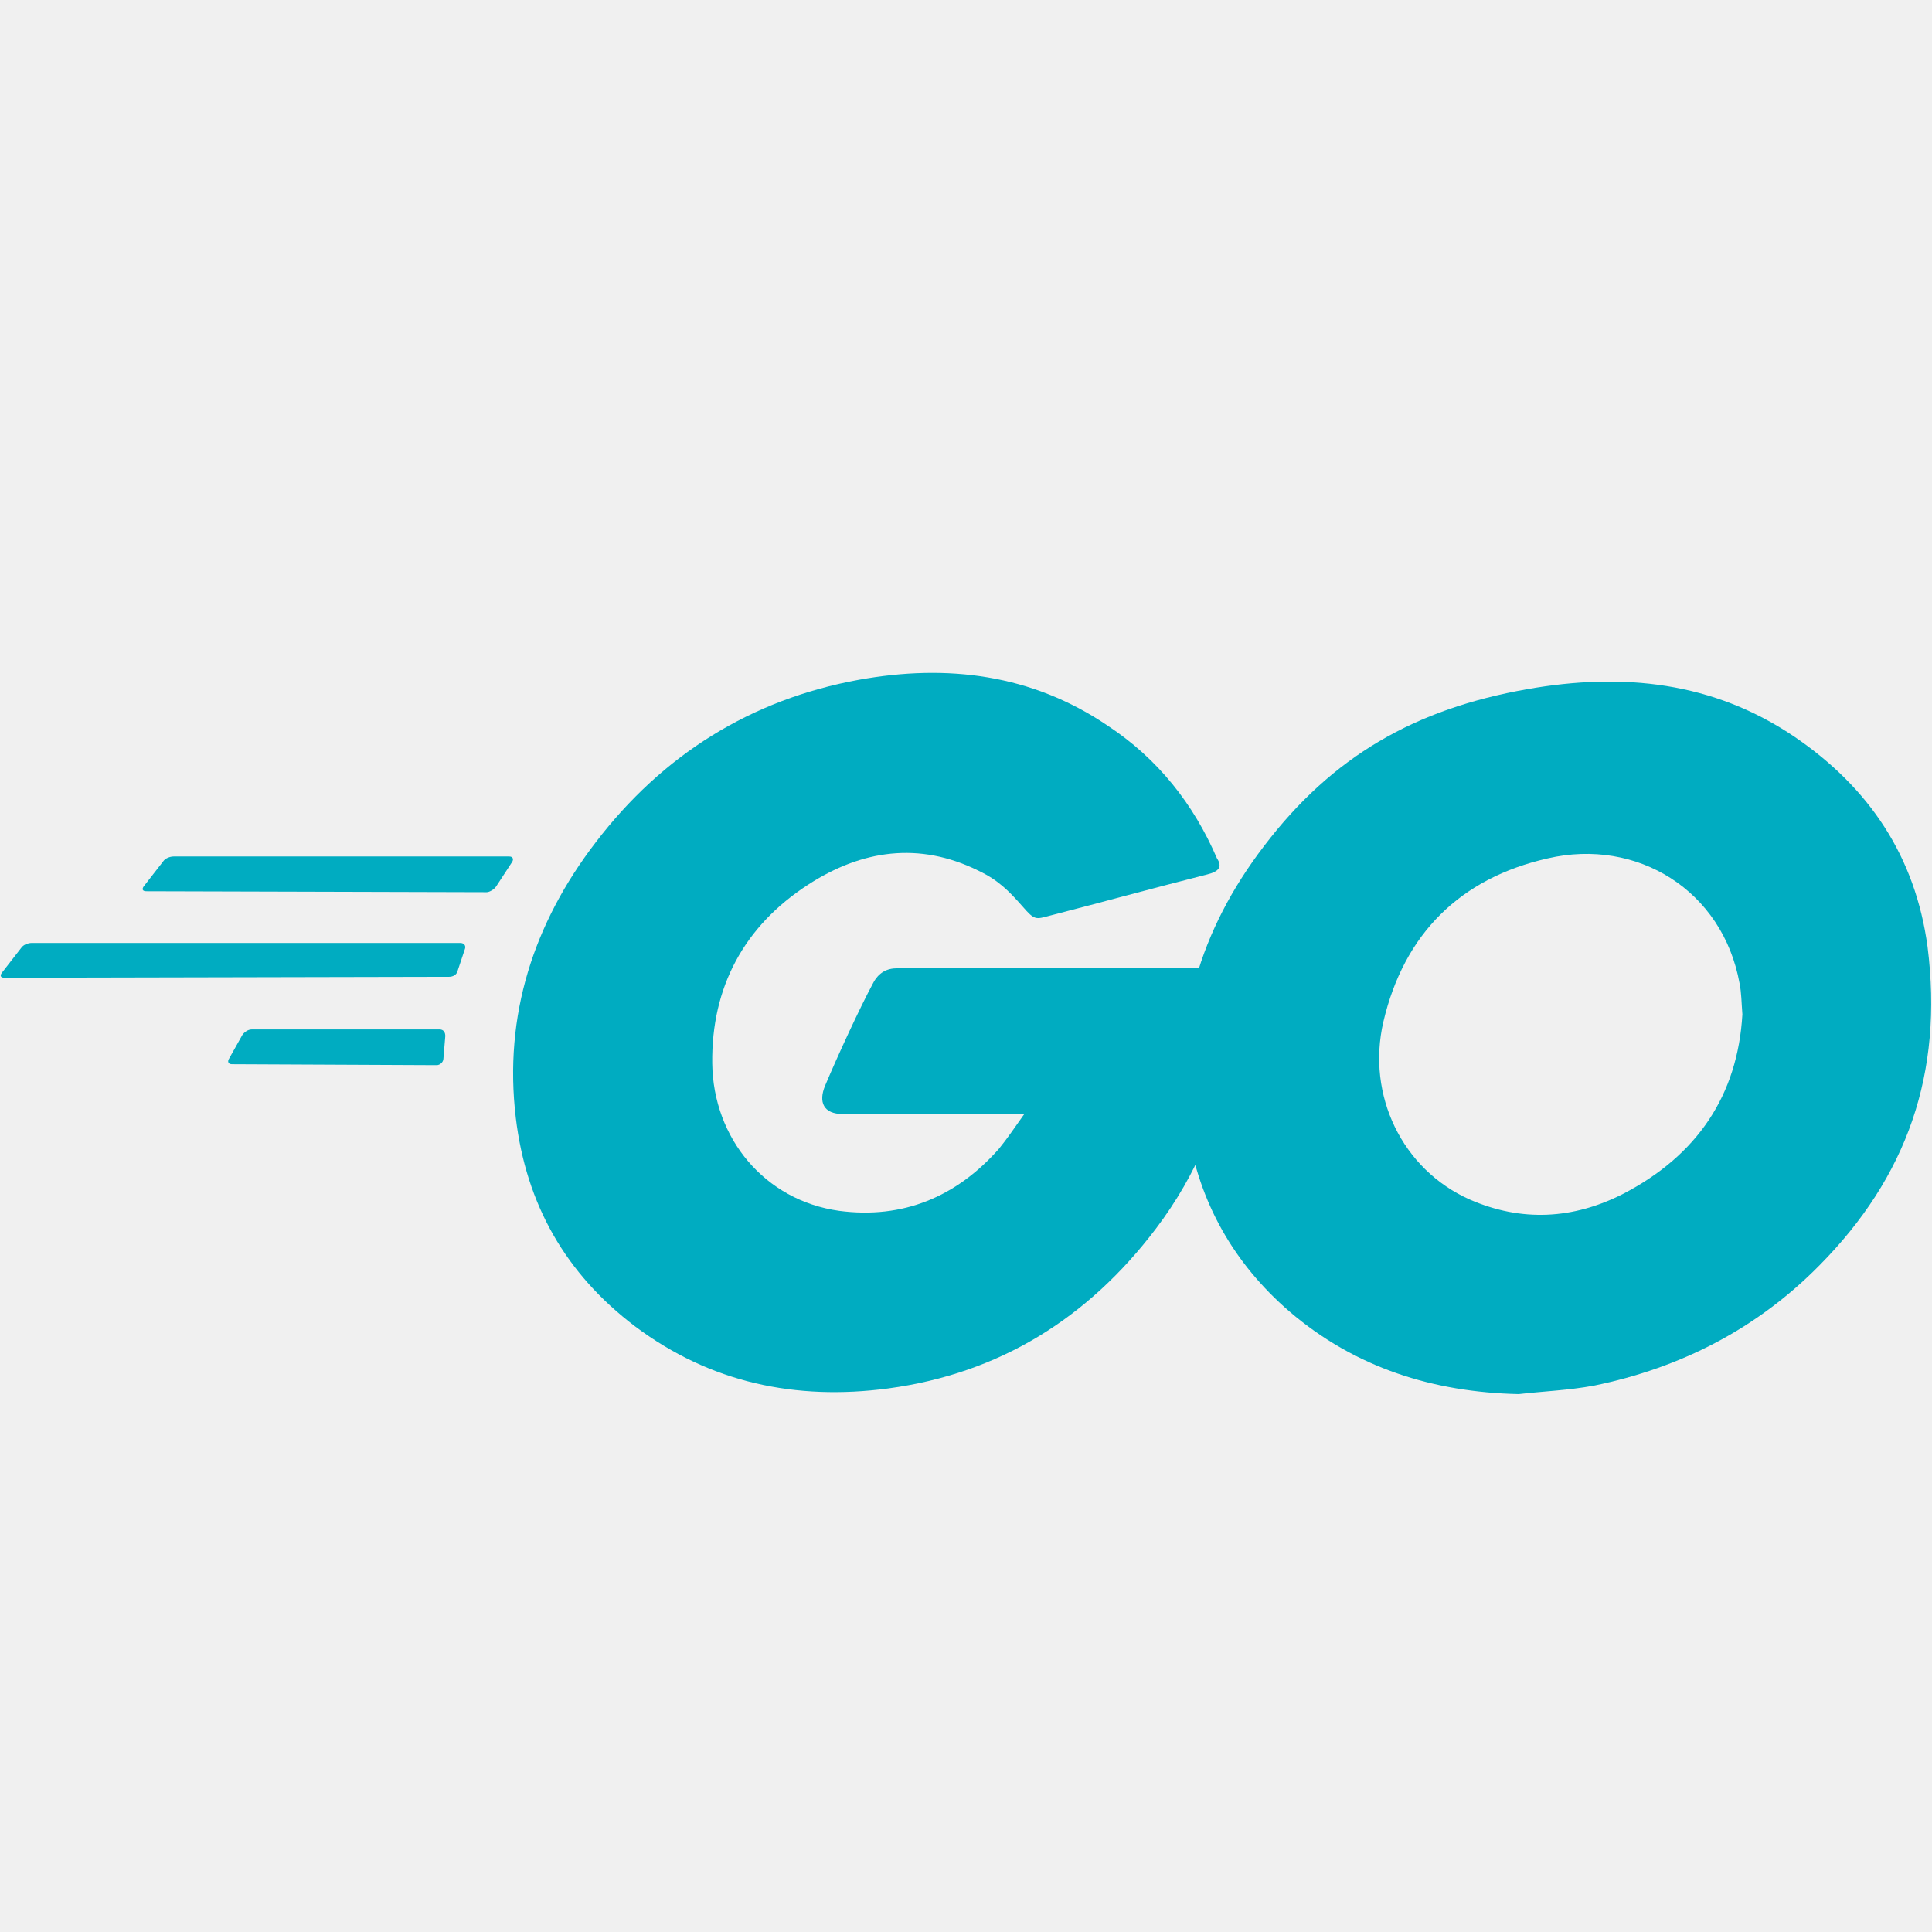
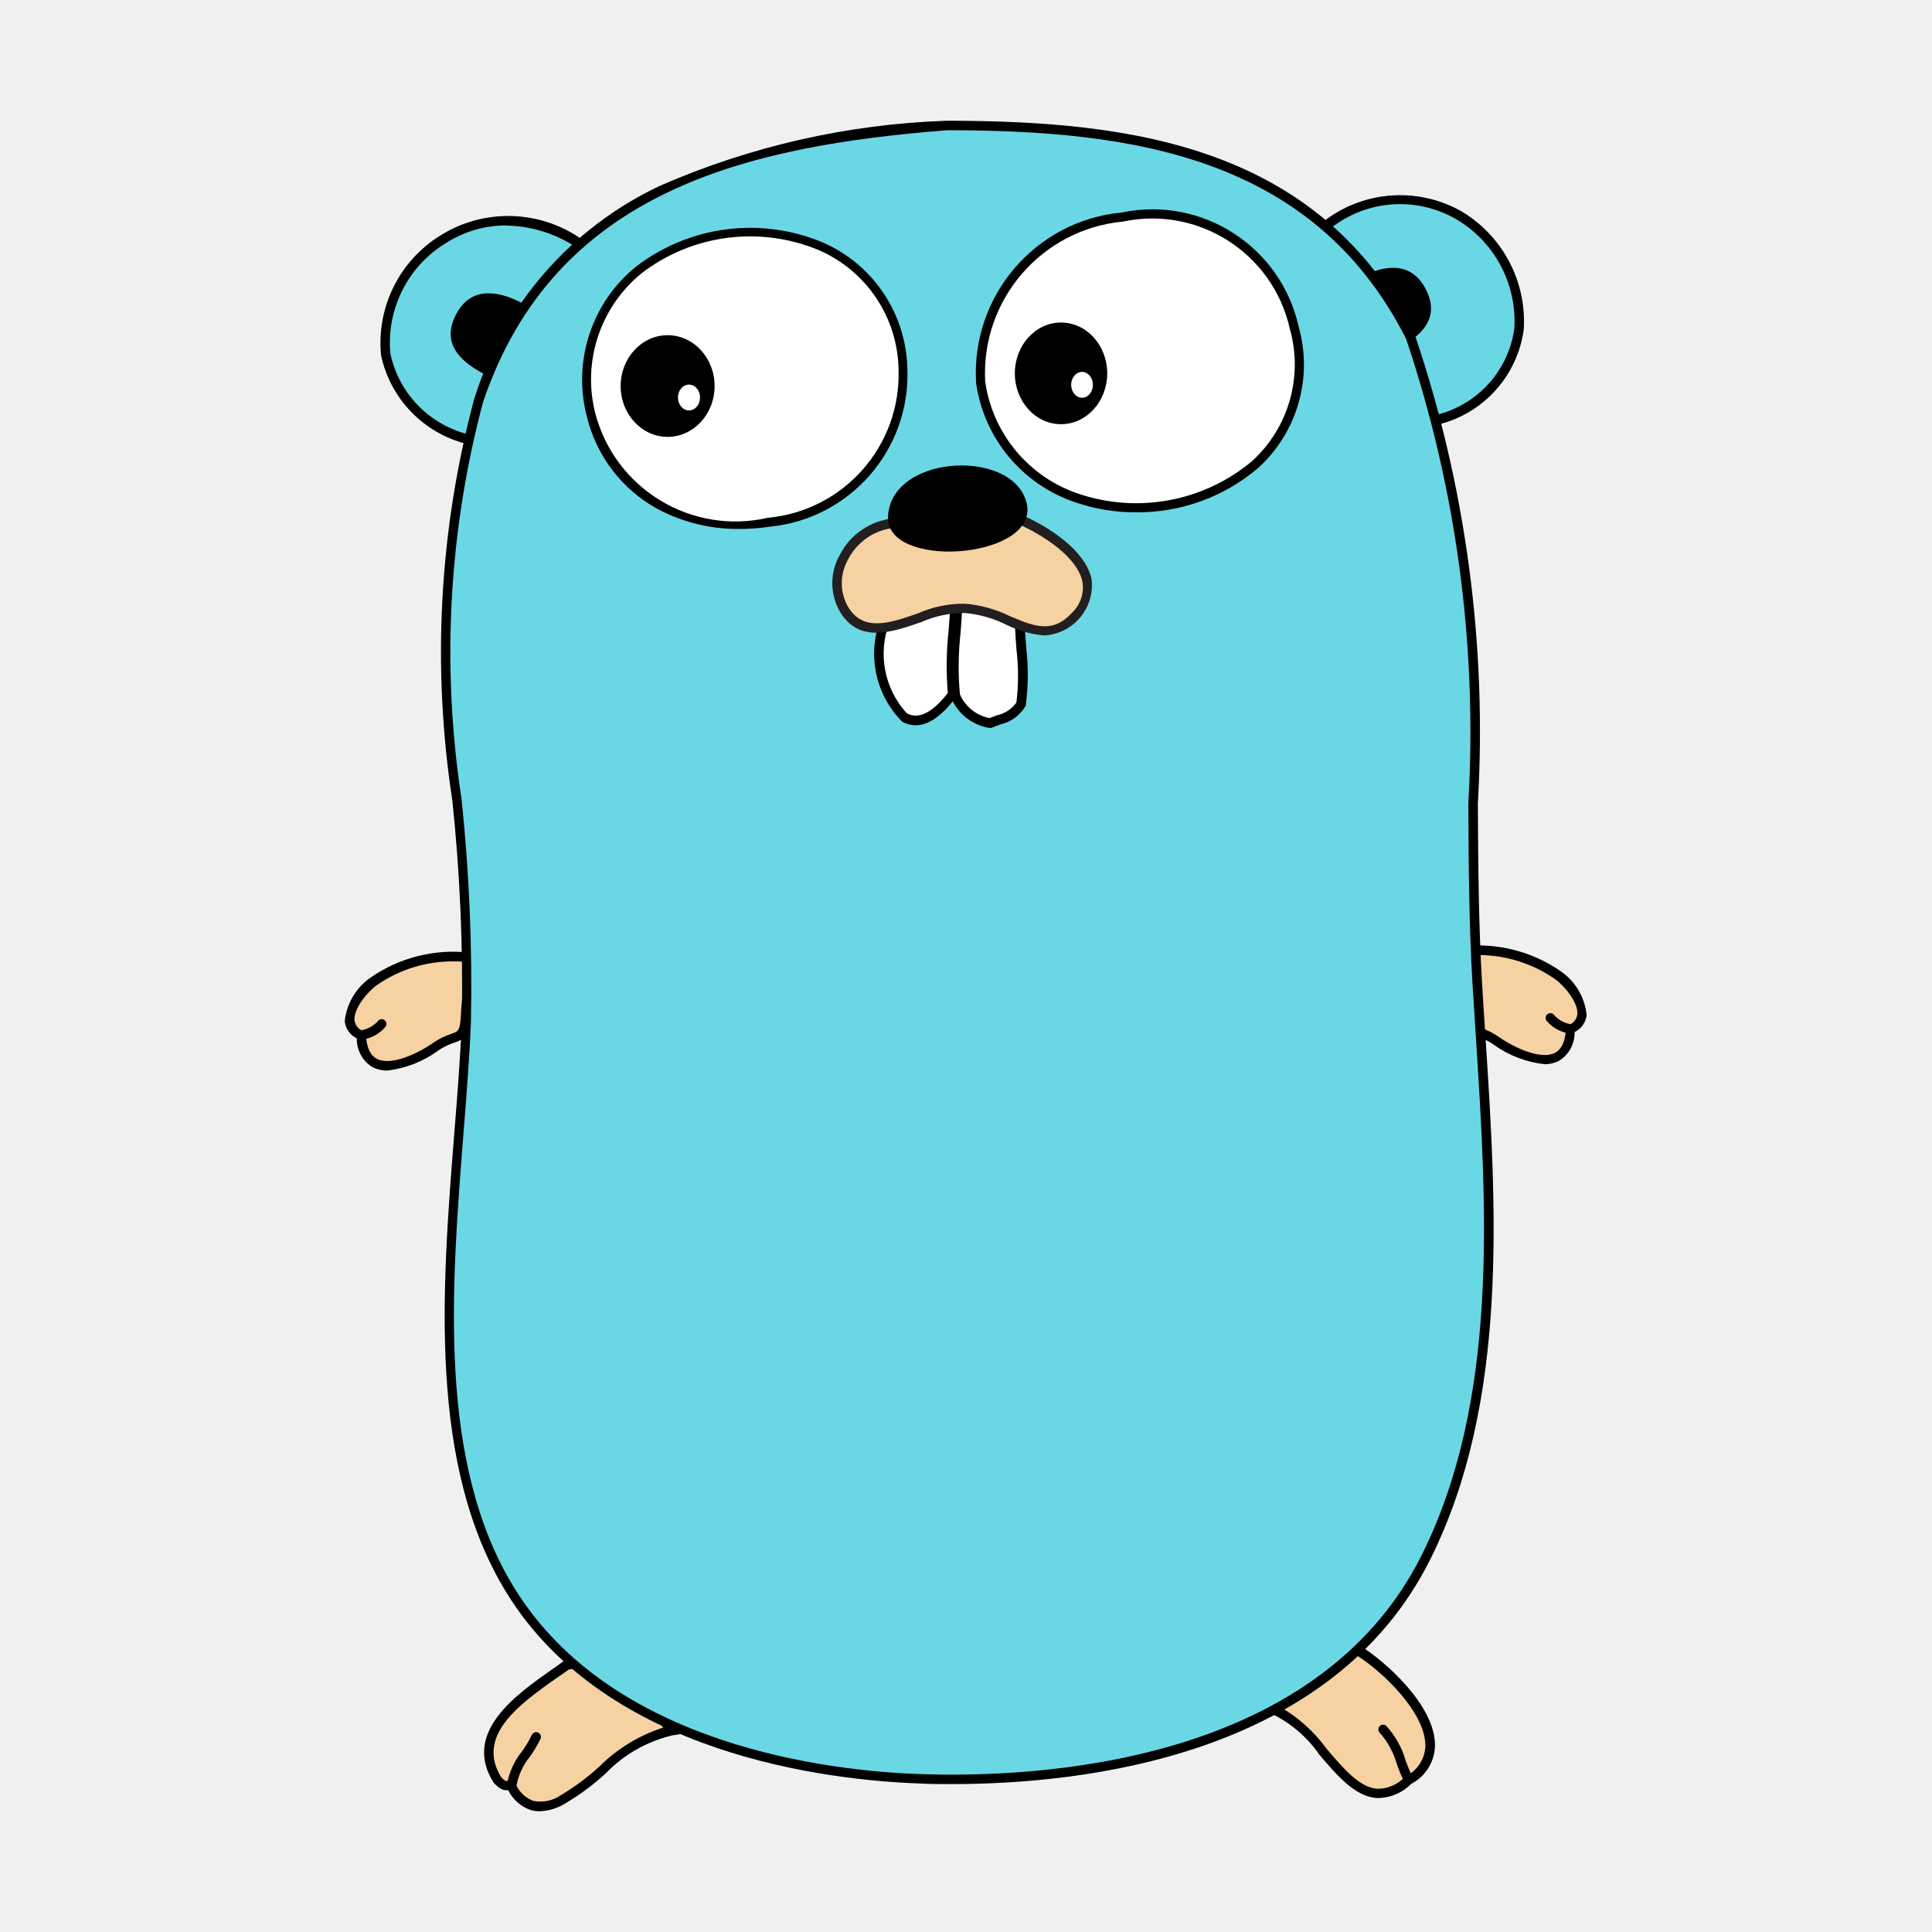
- <svg xmlns="http://www.w3.org/2000/svg" viewBox="0 0 300 300" xml:space="preserve">
-   <g style="fill:#00acc1">
-     <path class="st4" d="M40.2 101.1c-.4 0-.5-.2-.3-.5l2.1-2.7c.2-.3.7-.5 1.1-.5h35.7c.4 0 .5.3.3.6l-1.7 2.6c-.2.3-.7.6-1 .6zM25.1 110.3c-.4 0-.5-.2-.3-.5l2.1-2.7c.2-.3.7-.5 1.1-.5h45.6c.4 0 .6.3.5.6l-.8 2.4c-.1.4-.5.6-.9.6zM49.3 119.5c-.4 0-.5-.3-.3-.6l1.4-2.5c.2-.3.6-.6 1-.6h20c.4 0 .6.3.6.7l-.2 2.4c0 .4-.4.7-.7.7z" style="fill:#00acc1" transform="translate(-35.938 -9.16) scale(1.4595)" />
-     <g style="fill:#00acc1" transform="translate(-35.938 -9.16) scale(1.4595)">
-       <g style="fill:#00acc1" id="CXHf1q_3_">
-         <path class="st4" d="M153.1 99.3c-6.3 1.6-10.6 2.8-16.8 4.4-1.5.4-1.6.5-2.9-1-1.5-1.7-2.6-2.8-4.7-3.8-6.3-3.1-12.4-2.2-18.1 1.5-6.8 4.4-10.3 10.9-10.2 19 .1 8 5.6 14.6 13.5 15.7 6.8.9 12.5-1.5 17-6.6.9-1.1 1.7-2.3 2.7-3.7h-19.3c-2.1 0-2.6-1.3-1.9-3 1.3-3.1 3.7-8.3 5.1-10.9.3-.6 1-1.6 2.5-1.6h36.4c-.2 2.7-.2 5.4-.6 8.1-1.1 7.2-3.8 13.8-8.2 19.6-7.2 9.5-16.6 15.4-28.5 17-9.8 1.3-18.9-.6-26.9-6.6-7.4-5.6-11.6-13-12.7-22.2-1.3-10.9 1.9-20.7 8.5-29.3 7.1-9.3 16.5-15.2 28-17.3 9.4-1.7 18.4-.6 26.5 4.9 5.3 3.5 9.1 8.3 11.6 14.1.6.9.2 1.4-1 1.7z" style="fill:#00acc1" />
-         <path class="st4" d="M186.2 154.6c-9.1-.2-17.4-2.8-24.4-8.8-5.9-5.1-9.6-11.6-10.8-19.3-1.8-11.3 1.3-21.3 8.1-30.2 7.3-9.6 16.1-14.6 28-16.7 10.2-1.8 19.8-.8 28.5 5.1 7.9 5.4 12.8 12.7 14.1 22.3 1.7 13.5-2.2 24.5-11.5 33.9-6.6 6.7-14.7 10.9-24 12.8-2.7.5-5.4.6-8 .9zm23.8-40.4c-.1-1.3-.1-2.3-.3-3.3-1.8-9.9-10.9-15.5-20.4-13.3-9.3 2.1-15.3 8-17.5 17.4-1.8 7.8 2 15.7 9.2 18.9 5.5 2.4 11 2.1 16.3-.6 7.9-4.1 12.2-10.5 12.7-19.1z" style="fill:#00acc1" />
-       </g>
-     </g>
-   </g>
+ <svg xmlns="http://www.w3.org/2000/svg" viewBox="0 0 32 32">
+   <path d="M5.987,17.15c.04.826.865.444,1.239.186.355-.245.459-.041.49-.525a7.937,7.937,0,0,0,.039-.955,2.342,2.342,0,0,0-1.56.4c-.227.165-.651.69-.208.9" style="fill:#f6d2a2;fill-rule:evenodd" />
+   <path d="M6.416,17.732a.527.527,0,0,1-.236-.051.541.541,0,0,1-.27-.482.358.358,0,0,1-.2-.283,1.006,1.006,0,0,1,.432-.727,2.4,2.4,0,0,1,1.613-.413l.068.006,0,.068a5.667,5.667,0,0,1-.023.747c-.006.073-.011.145-.016.218-.022.343-.086.395-.263.456a.975.975,0,0,0-.261.129A1.788,1.788,0,0,1,6.416,17.732Zm1.11-1.808a2.2,2.2,0,0,0-1.286.394c-.162.118-.387.394-.368.584a.219.219,0,0,0,.147.177l.043.02,0,.047c.01.206.072.338.185.394.218.108.624-.058.931-.269a1.127,1.127,0,0,1,.3-.148c.116-.04.14-.049.157-.318,0-.073.01-.146.016-.22a6.148,6.148,0,0,0,.026-.658Q7.6,15.924,7.527,15.924Z" />
+   <path d="M5.987,17.15a.65.65,0,0,0,.329-.185" style="fill:#c6b198;fill-rule:evenodd" />
+   <path d="M5.987,17.229a.079.079,0,0,1-.027-.152l.053-.019a.473.473,0,0,0,.241-.139.079.079,0,1,1,.126.094.615.615,0,0,1-.314.193l-.051.018A.078.078,0,0,1,5.987,17.229Z" />
+   <path d="M7.894,7.309C4.731,6.42,7.083,2.4,9.622,4.052Z" style="fill:#6ad7e5;fill-rule:evenodd" />
+   <path d="M7.934,7.4l-.061-.017a1.927,1.927,0,0,1-1.562-1.5,2.094,2.094,0,0,1,.977-1.979,2.116,2.116,0,0,1,2.378.081l.06.039Zm.449-3.666a1.852,1.852,0,0,0-1.01.3,1.933,1.933,0,0,0-.907,1.823A1.755,1.755,0,0,0,7.854,7.216L9.519,4.079A2.17,2.17,0,0,0,8.383,3.736Z" />
+   <path d="M21.944,3.75c2.5-1.758,4.765,2.209,1.856,3.207Z" style="fill:#6ad7e5;fill-rule:evenodd" />
+   <path d="M23.765,7.052,21.84,3.727l.059-.041a2.066,2.066,0,0,1,2.295-.193,2.122,2.122,0,0,1,1.044,1.965,1.881,1.881,0,0,1-1.413,1.573ZM22.049,3.773,23.836,6.86a1.712,1.712,0,0,0,1.246-1.418,1.961,1.961,0,0,0-.967-1.814A1.857,1.857,0,0,0,22.049,3.773Z" />
+   <path d="M22.483,27.317c.636.393,1.8,1.583.844,2.16-.916.839-1.429-.921-2.234-1.165A2.225,2.225,0,0,1,22.483,27.317Z" style="fill:#f6d2a2;fill-rule:evenodd" />
+   <path d="M22.844,29.781h-.038c-.361-.022-.661-.374-.951-.715a2.041,2.041,0,0,0-.785-.677l-.106-.032.066-.09a2.323,2.323,0,0,1,1.441-1.026l.029,0,.025.015c.407.252,1.247.988,1.243,1.654a.73.73,0,0,1-.393.636A.791.791,0,0,1,22.844,29.781Zm-1.625-1.5a2.505,2.505,0,0,1,.756.687c.281.33.547.642.841.66a.626.626,0,0,0,.457-.2l.012-.009a.578.578,0,0,0,.324-.506c0-.532-.672-1.2-1.144-1.5A2.055,2.055,0,0,0,21.219,28.276Z" />
+   <path d="M23.327,29.556a.079.079,0,0,1-.07-.043,2.918,2.918,0,0,1-.123-.3,1.309,1.309,0,0,0-.286-.518.079.079,0,0,1,.109-.113,1.447,1.447,0,0,1,.325.577,2.806,2.806,0,0,0,.116.28.079.079,0,0,1-.035.106A.078.078,0,0,1,23.327,29.556Z" />
+   <path d="M11.124,28.662c-.746.115-1.166.789-1.788,1.131-.586.35-.811-.112-.863-.206-.092-.042-.084.039-.226-.1C7.7,28.625,8.812,28,9.39,27.572,10.195,27.409,10.7,28.107,11.124,28.662Z" style="fill:#f6d2a2;fill-rule:evenodd" />
+   <path d="M8.939,30a.535.535,0,0,1-.141-.018.647.647,0,0,1-.38-.33H8.4c-.066,0-.115-.014-.213-.113l-.011-.013c-.523-.826.367-1.453.957-1.868.074-.052.144-.1.207-.148l.014-.01.017,0c.829-.168,1.353.518,1.773,1.069l.119.155-.131.02a2.263,2.263,0,0,0-1.105.634,4.023,4.023,0,0,1-.657.488A.859.859,0,0,1,8.939,30Zm-.527-.506a.213.213,0,0,1,.092.021l.023.011.02.035a.509.509,0,0,0,.292.269.6.6,0,0,0,.456-.1,3.909,3.909,0,0,0,.633-.471,2.629,2.629,0,0,1,1.056-.644c-.4-.526-.862-1.094-1.562-.963-.061.044-.127.091-.2.139-.6.424-1.352.952-.919,1.648.062.062.077.061.09.061Z" />
+   <path d="M8.472,29.665H8.465a.079.079,0,0,1-.072-.085,1.2,1.2,0,0,1,.253-.572,1.852,1.852,0,0,0,.165-.276.079.079,0,0,1,.144.064,1.992,1.992,0,0,1-.178.3,1.065,1.065,0,0,0-.226.5A.079.079,0,0,1,8.472,29.665Z" />
+   <path d="M8.026,6.2c-.417-.221-.723-.52-.468-1,.236-.447.675-.4,1.092-.178Z" style="fill-rule:evenodd" />
+   <path d="M23.141,5.778c.417-.221.723-.52.468-1-.236-.447-.675-.4-1.092-.178Z" style="fill-rule:evenodd" />
+   <path d="M26.013,17.046c-.04.826-.865.444-1.239.186-.355-.245-.459-.041-.49-.525a7.936,7.936,0,0,1-.039-.955,2.342,2.342,0,0,1,1.56.4c.227.165.651.69.208.9" style="fill:#f6d2a2;fill-rule:evenodd" />
+   <path d="M25.584,17.627a1.788,1.788,0,0,1-.854-.331.975.975,0,0,0-.261-.129c-.177-.062-.241-.114-.263-.456,0-.073-.01-.145-.016-.218a5.676,5.676,0,0,1-.023-.747l0-.068.068-.006a2.4,2.4,0,0,1,1.613.413,1.006,1.006,0,0,1,.432.727.358.358,0,0,1-.2.283.541.541,0,0,1-.27.482A.527.527,0,0,1,25.584,17.627Zm-1.263-1.8a6.148,6.148,0,0,0,.026.658c.006.073.011.146.016.22.017.269.041.277.157.318a1.127,1.127,0,0,1,.3.148c.306.212.713.377.931.269.113-.056.175-.188.185-.394l0-.047.043-.02a.219.219,0,0,0,.147-.177c.018-.19-.206-.466-.368-.584A2.232,2.232,0,0,0,24.321,15.824Z" />
+   <path d="M26.013,17.046a.65.65,0,0,1-.329-.185" style="fill:#c6b198;fill-rule:evenodd" />
+   <path d="M26.013,17.124a.078.078,0,0,1-.027,0l-.051-.018a.614.614,0,0,1-.314-.193.079.079,0,1,1,.126-.094.473.473,0,0,0,.241.139l.053.019a.079.079,0,0,1-.027.152Z" />
+   <path d="M15.683,2.079c3.166,0,6.134.453,7.681,3.495,1.389,3.409.895,7.086,1.107,10.689.182,3.094.585,6.668-.85,9.536-1.51,3.016-5.283,3.775-8.392,3.664-2.442-.087-5.391-.884-6.769-3.115-1.617-2.617-.851-6.509-.734-9.421.139-3.449-.934-6.91.2-10.285,1.176-3.5,4.346-4.293,7.758-4.563" style="fill:#6ad7e5;fill-rule:evenodd" />
+   <path d="M15.77,29.55c-.2,0-.38,0-.543-.01-1.5-.054-5.176-.469-6.833-3.152-1.307-2.116-1.074-5.041-.869-7.622.052-.649.1-1.263.124-1.843a29.673,29.673,0,0,0-.157-3.666,16.216,16.216,0,0,1,.36-6.641,5.812,5.812,0,0,1,3.08-3.539A12.948,12.948,0,0,1,15.677,2h.006c3.091,0,6.17.429,7.751,3.538l0,.006a20.518,20.518,0,0,1,1.044,7.762c.005.969.011,1.972.068,2.952.017.3.037.6.057.9.184,2.841.392,6.062-.915,8.673C22.059,29.092,17.947,29.55,15.77,29.55ZM15.686,2.157c-3.294.261-6.5.988-7.687,4.509a16.1,16.1,0,0,0-.353,6.578A29.788,29.788,0,0,1,7.8,16.93c-.024.584-.072,1.2-.124,1.85-.2,2.557-.434,5.455.846,7.527,1.618,2.619,5.228,3.025,6.705,3.077,1.922.069,6.579-.147,8.318-3.621,1.288-2.573,1.081-5.771.9-8.592-.02-.3-.039-.606-.057-.9-.058-.984-.063-1.989-.068-2.96a20.408,20.408,0,0,0-1.031-7.7C21.75,2.576,18.725,2.158,15.686,2.157Z" />
+   <path d="M16.242,6.329c.568,3.3,5.97,2.431,5.194-.9-.7-2.988-5.383-2.161-5.194.9" style="fill:#fff;fill-rule:evenodd" />
+   <path d="M18.808,8.485a3.025,3.025,0,0,1-.988-.162,2.444,2.444,0,0,1-1.653-1.982V6.333a2.672,2.672,0,0,1,2.416-2.814A2.482,2.482,0,0,1,21.51,5.41a2.312,2.312,0,0,1-.673,2.343A3.072,3.072,0,0,1,18.808,8.485ZM16.318,6.32A2.3,2.3,0,0,0,17.87,8.18a2.987,2.987,0,0,0,2.865-.54,2.165,2.165,0,0,0,.627-2.2A2.335,2.335,0,0,0,18.6,3.67,2.524,2.524,0,0,0,16.318,6.32Z" />
+   <path d="M9.788,6.863C10.524,9.74,15.13,9,14.956,6.118c-.208-3.456-5.873-2.789-5.169.745" style="fill:#fff;fill-rule:evenodd" />
+   <path d="M12.245,8.761A2.826,2.826,0,0,1,10.9,8.435,2.384,2.384,0,0,1,9.716,6.882v0a2.411,2.411,0,0,1,.826-2.472,3.107,3.107,0,0,1,3.087-.394,2.335,2.335,0,0,1,1.4,2.1,2.529,2.529,0,0,1-2.29,2.609A3.2,3.2,0,0,1,12.245,8.761ZM9.86,6.847a2.4,2.4,0,0,0,2.858,1.729,2.385,2.385,0,0,0,2.165-2.454,2.193,2.193,0,0,0-1.314-1.976,2.953,2.953,0,0,0-2.935.374A2.269,2.269,0,0,0,9.86,6.847Z" />
+   <path d="M16.894,10.294a7.45,7.45,0,0,1,.016,1.369c-.11.207-.325.229-.51.313a.751.751,0,0,1-.575-.449,9.72,9.72,0,0,1,.041-1.549Z" style="fill:#fff;fill-rule:evenodd" />
+   <path d="M16.411,12.057l-.023,0a.828.828,0,0,1-.635-.5l0-.01v-.011a5.2,5.2,0,0,1,.009-1.063c.013-.163.026-.331.031-.5l0-.1,1.181.362v.058c0,.142.012.289.024.444a3.746,3.746,0,0,1-.008.939l0,.012-.006.011a.658.658,0,0,1-.414.3c-.047.017-.091.032-.134.052Zm-.509-.551a.671.671,0,0,0,.488.388c.041-.017.083-.032.123-.047a.525.525,0,0,0,.322-.211,3.683,3.683,0,0,0,0-.887c-.01-.137-.02-.268-.023-.4l-.875-.268c-.007.136-.017.271-.027.4A5.05,5.05,0,0,0,15.9,11.506Z" />
+   <ellipse cx="11.058" cy="6.394" rx="0.778" ry="0.842" />
+   <ellipse cx="11.412" cy="6.584" rx="0.183" ry="0.214" style="fill:#fff" />
+   <ellipse cx="17.574" cy="6.184" rx="0.765" ry="0.842" />
+   <ellipse cx="17.922" cy="6.374" rx="0.18" ry="0.214" style="fill:#fff" />
+   <path d="M14.671,10.247c-.339.822.189,2.467,1.11,1.254a9.72,9.72,0,0,1,.041-1.549Z" style="fill:#fff;fill-rule:evenodd" />
+   <path d="M15.166,12.013a.451.451,0,0,1-.226-.062,1.6,1.6,0,0,1-.341-1.733l.015-.036L15.9,9.85l0,.1c-.005.17-.019.34-.032.5a5,5,0,0,0-.01,1.031l0,.032-.019.026C15.574,11.9,15.345,12.013,15.166,12.013Zm-.436-1.7a1.458,1.458,0,0,0,.288,1.5c.238.136.5-.1.681-.335a5.349,5.349,0,0,1,.013-1.031c.01-.129.02-.261.027-.392Z" />
+   <path d="M14.787,8.663a1,1,0,0,0-.821,1.4c.435.788,1.407-.07,2.013.011.7.014,1.268.737,1.827.131.622-.674-.268-1.331-.964-1.624Z" style="fill:#f6d2a2;fill-rule:evenodd" />
+   <path d="M17.308,10.526a1.727,1.727,0,0,1-.641-.179,1.928,1.928,0,0,0-.689-.194h-.009a1.749,1.749,0,0,0-.712.152c-.491.17-1.048.362-1.36-.2a.946.946,0,0,1,.014-.917,1.118,1.118,0,0,1,.869-.6h0L16.857,8.5l.016.007c.517.218,1.106.617,1.207,1.083a.836.836,0,0,1-.772.934ZM15.985,10a2.056,2.056,0,0,1,.743.206c.393.165.7.295,1.021-.05a.58.58,0,0,0,.178-.528c-.087-.4-.642-.769-1.1-.964l-2.036.081a.973.973,0,0,0-.742.517.792.792,0,0,0-.015.767c.248.449.7.294,1.17.13A1.856,1.856,0,0,1,15.985,10Z" style="fill:#231f20" />
+   <path d="M14.708,8.63C14.661,7.535,16.75,7.4,17,8.315s-2.186,1.128-2.289.316Z" style="fill-rule:evenodd" />
</svg>
